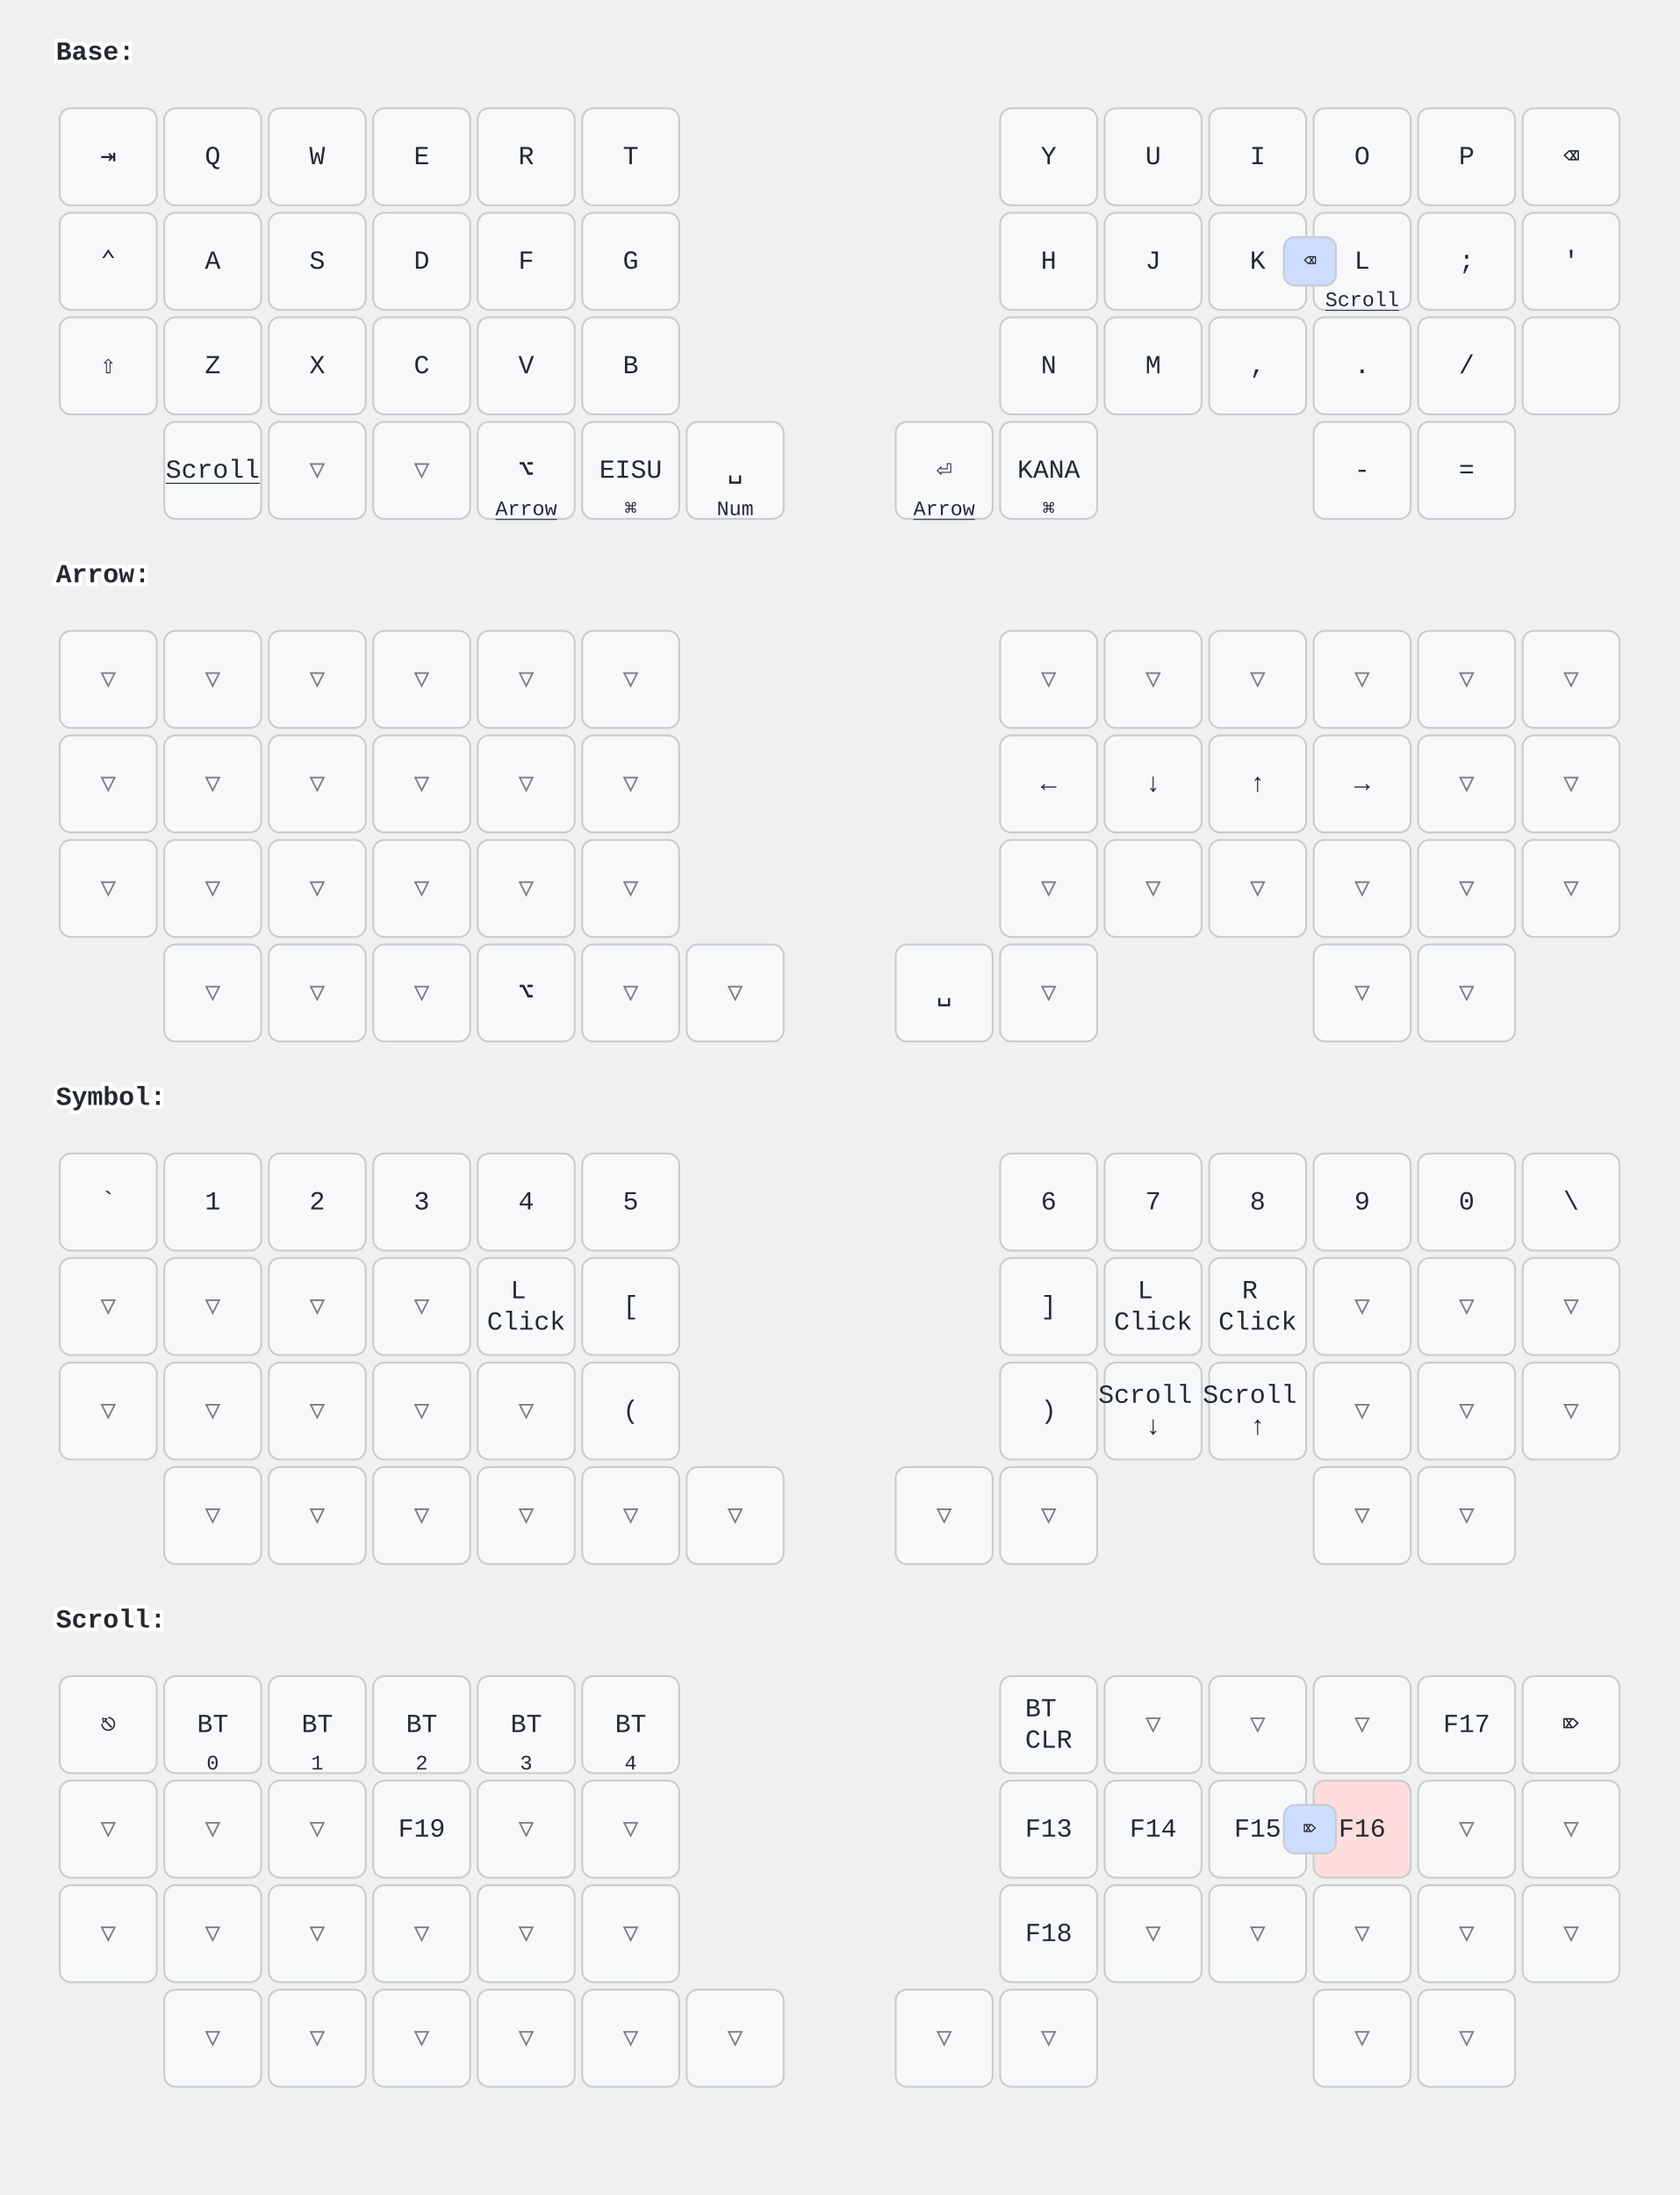
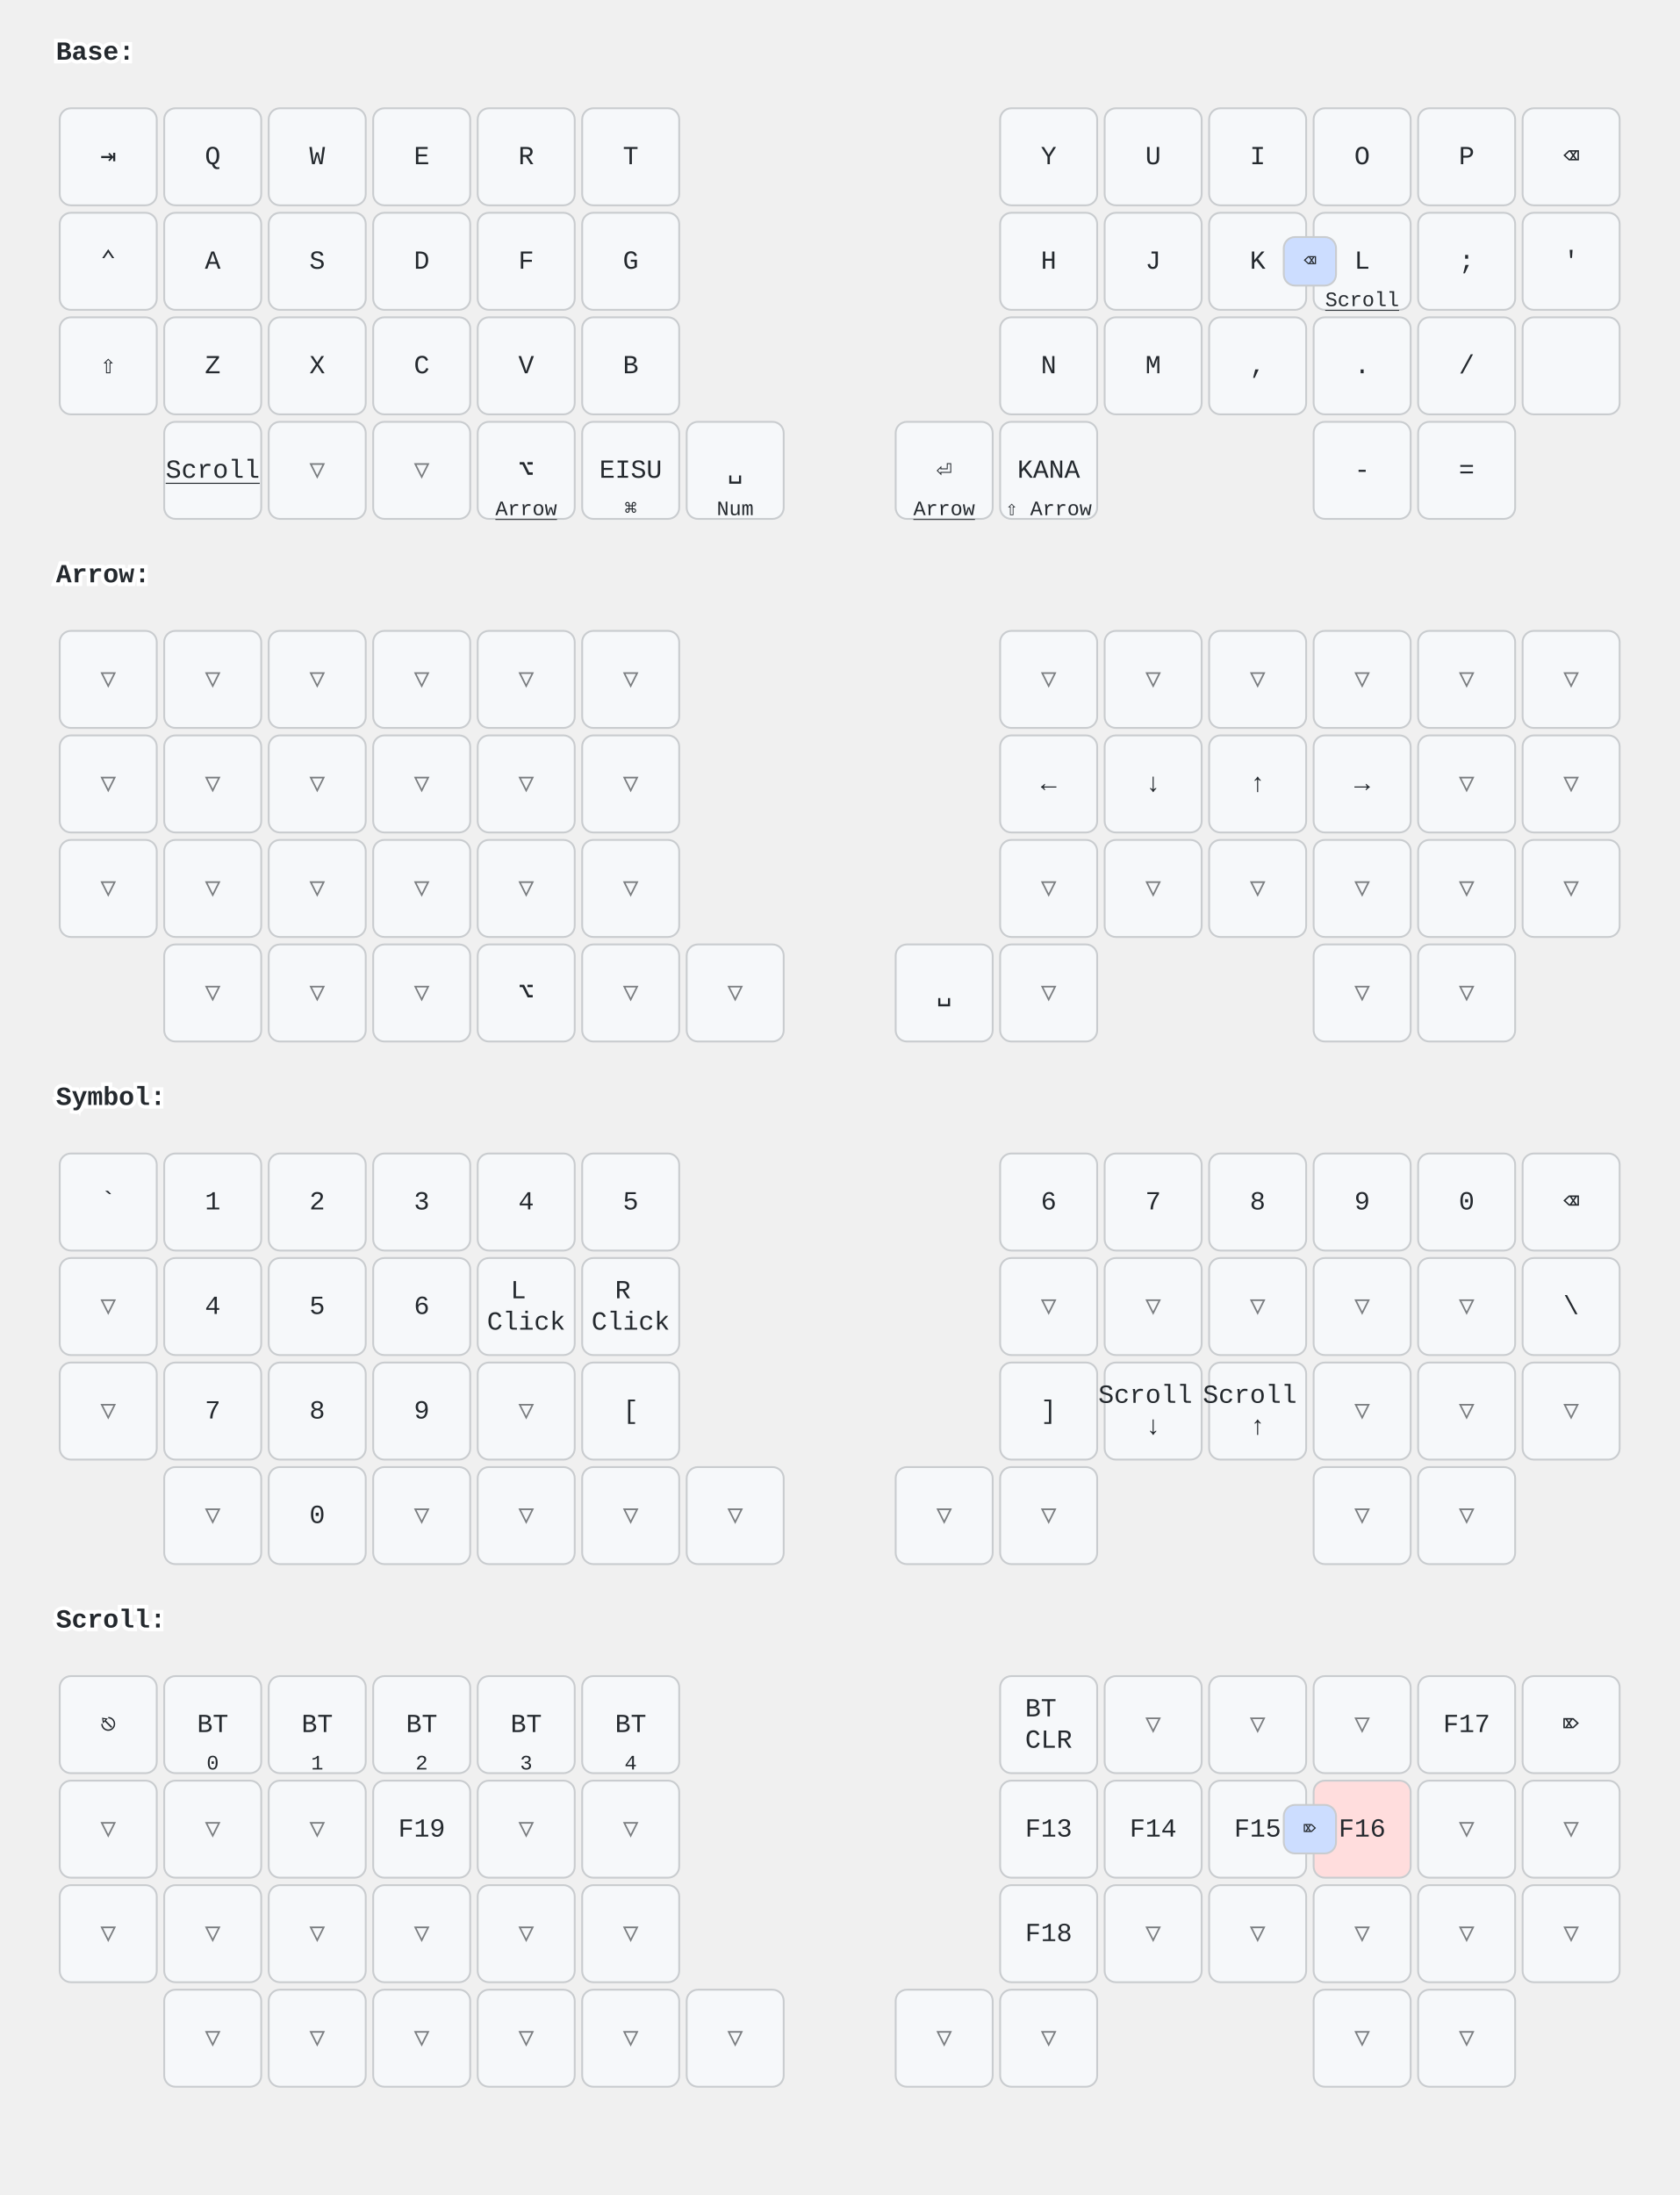
<svg xmlns="http://www.w3.org/2000/svg" width="900" height="1176" viewBox="0 0 900 1176" class="keymap">
  <style>/* inherit to force styles through use tags */
svg path {
    fill: inherit;
}

/* font and background color specifications */
svg.keymap {
    font-family: SFMono-Regular,Consolas,Liberation Mono,Menlo,monospace;
    font-size: 14px;
    font-kerning: normal;
    text-rendering: optimizeLegibility;
    fill: #24292e;
}

/* default key styling */
rect.key {
    fill: #f6f8fa;
}

rect.key, rect.combo {
    stroke: #c9cccf;
    stroke-width: 1;
}

/* default key side styling, only used is draw_key_sides is set */
rect.side {
    filter: brightness(90%);
}

/* color accent for combo boxes */
rect.combo, rect.combo-separate {
    fill: #cdf;
}

/* color accent for held keys */
rect.held, rect.combo.held {
    fill: #fdd;
}

/* color accent for ghost (optional) keys */
rect.ghost, rect.combo.ghost {
    stroke-dasharray: 4, 4;
    stroke-width: 2;
}

text {
    text-anchor: middle;
    dominant-baseline: middle;
}

/* styling for layer labels */
text.label {
    font-weight: bold;
    text-anchor: start;
    stroke: white;
    stroke-width: 4;
    paint-order: stroke;
}

/* styling for optional footer */
text.footer {
    text-anchor: end;
    dominant-baseline: auto;
    stroke: white;
    stroke-width: 4;
    paint-order: stroke;
}

/* styling for combo tap, and key non-tap label text */
text.combo, text.hold, text.shifted, text.left, text.right, text.tl, text.tr, text.bl, text.br {
    font-size: 11px;
}

text.hold, text.bl, text.br {
    text-anchor: middle;
    dominant-baseline: auto;
}

text.shifted, text.tl, text.tr {
    text-anchor: middle;
    dominant-baseline: hanging;
}

text.left, text.tl, text.bl {
    text-anchor: start;
}

text.right, text.tr, text.br {
    text-anchor: end;
}

text.layer-activator {
    text-decoration: underline;
}

/* styling for hold/shifted label text in combo box */
text.combo.hold, text.combo.shifted, text.combo.left, text.combo.right {
    font-size: 8px;
}

/* lighter symbol for transparent keys */
text.trans {
    fill: #7b7e81;
}

/* styling for combo dendrons */
path.combo {
    stroke-width: 1;
    stroke: gray;
    fill: none;
}

/* Start Tabler Icons Cleanup */
/* cannot use height/width with glyphs */
.icon-tabler &gt; path {
    fill: inherit;
    stroke: inherit;
    stroke-width: 2;
}
/* hide tabler's default box */
.icon-tabler &gt; path[stroke="none"][fill="none"] {
    visibility: hidden;
}
/* End Tabler Icons Cleanup */

@media (prefers-color-scheme: dark) {
svg.keymap { fill: #d1d6db; }
rect.key { fill: #3f4750; }
rect.key, rect.combo { stroke: #60666c; }
rect.combo, rect.combo-separate { fill: #1f3d7a; }
rect.held, rect.combo.held { fill: #854747; }
text.label, text.footer { stroke: black; }
text.trans { fill: #7e8184; }
path.combo { stroke: #7f7f7f; }

}</style>
  <g transform="translate(30, 0)" class="layer-Base">
    <text x="0" y="28" class="label" id="Base">Base:</text>
    <g transform="translate(0, 56)">
      <g transform="translate(28, 28)" class="key keypos-0">
        <rect rx="6" ry="6" x="-26" y="-26" width="52" height="52" class="key" />
        <text x="0" y="0" class="key tap">⇥</text>
      </g>
      <g transform="translate(84, 28)" class="key keypos-1">
        <rect rx="6" ry="6" x="-26" y="-26" width="52" height="52" class="key" />
        <text x="0" y="0" class="key tap">Q</text>
      </g>
      <g transform="translate(140, 28)" class="key keypos-2">
        <rect rx="6" ry="6" x="-26" y="-26" width="52" height="52" class="key" />
        <text x="0" y="0" class="key tap">W</text>
      </g>
      <g transform="translate(196, 28)" class="key keypos-3">
        <rect rx="6" ry="6" x="-26" y="-26" width="52" height="52" class="key" />
        <text x="0" y="0" class="key tap">E</text>
      </g>
      <g transform="translate(252, 28)" class="key keypos-4">
        <rect rx="6" ry="6" x="-26" y="-26" width="52" height="52" class="key" />
        <text x="0" y="0" class="key tap">R</text>
      </g>
      <g transform="translate(308, 28)" class="key keypos-5">
        <rect rx="6" ry="6" x="-26" y="-26" width="52" height="52" class="key" />
        <text x="0" y="0" class="key tap">T</text>
      </g>
      <g transform="translate(532, 28)" class="key keypos-6">
        <rect rx="6" ry="6" x="-26" y="-26" width="52" height="52" class="key" />
        <text x="0" y="0" class="key tap">Y</text>
      </g>
      <g transform="translate(588, 28)" class="key keypos-7">
        <rect rx="6" ry="6" x="-26" y="-26" width="52" height="52" class="key" />
        <text x="0" y="0" class="key tap">U</text>
      </g>
      <g transform="translate(644, 28)" class="key keypos-8">
        <rect rx="6" ry="6" x="-26" y="-26" width="52" height="52" class="key" />
        <text x="0" y="0" class="key tap">I</text>
      </g>
      <g transform="translate(700, 28)" class="key keypos-9">
        <rect rx="6" ry="6" x="-26" y="-26" width="52" height="52" class="key" />
        <text x="0" y="0" class="key tap">O</text>
      </g>
      <g transform="translate(756, 28)" class="key keypos-10">
        <rect rx="6" ry="6" x="-26" y="-26" width="52" height="52" class="key" />
        <text x="0" y="0" class="key tap">P</text>
      </g>
      <g transform="translate(812, 28)" class="key keypos-11">
        <rect rx="6" ry="6" x="-26" y="-26" width="52" height="52" class="key" />
        <text x="0" y="0" class="key tap">⌫</text>
      </g>
      <g transform="translate(28, 84)" class="key keypos-12">
        <rect rx="6" ry="6" x="-26" y="-26" width="52" height="52" class="key" />
        <text x="0" y="0" class="key tap">⌃</text>
      </g>
      <g transform="translate(84, 84)" class="key keypos-13">
        <rect rx="6" ry="6" x="-26" y="-26" width="52" height="52" class="key" />
        <text x="0" y="0" class="key tap">A</text>
      </g>
      <g transform="translate(140, 84)" class="key keypos-14">
        <rect rx="6" ry="6" x="-26" y="-26" width="52" height="52" class="key" />
        <text x="0" y="0" class="key tap">S</text>
      </g>
      <g transform="translate(196, 84)" class="key keypos-15">
        <rect rx="6" ry="6" x="-26" y="-26" width="52" height="52" class="key" />
        <text x="0" y="0" class="key tap">D</text>
      </g>
      <g transform="translate(252, 84)" class="key keypos-16">
        <rect rx="6" ry="6" x="-26" y="-26" width="52" height="52" class="key" />
        <text x="0" y="0" class="key tap">F</text>
      </g>
      <g transform="translate(308, 84)" class="key keypos-17">
        <rect rx="6" ry="6" x="-26" y="-26" width="52" height="52" class="key" />
        <text x="0" y="0" class="key tap">G</text>
      </g>
      <g transform="translate(532, 84)" class="key keypos-18">
        <rect rx="6" ry="6" x="-26" y="-26" width="52" height="52" class="key" />
        <text x="0" y="0" class="key tap">H</text>
      </g>
      <g transform="translate(588, 84)" class="key keypos-19">
        <rect rx="6" ry="6" x="-26" y="-26" width="52" height="52" class="key" />
        <text x="0" y="0" class="key tap">J</text>
      </g>
      <g transform="translate(644, 84)" class="key keypos-20">
        <rect rx="6" ry="6" x="-26" y="-26" width="52" height="52" class="key" />
        <text x="0" y="0" class="key tap">K</text>
      </g>
      <g transform="translate(700, 84)" class="key keypos-21">
        <rect rx="6" ry="6" x="-26" y="-26" width="52" height="52" class="key" />
        <text x="0" y="0" class="key tap">L</text>
        <a href="#Scroll">
          <text x="0" y="24" class="key hold layer-activator">Scroll</text>
        </a>
      </g>
      <g transform="translate(756, 84)" class="key keypos-22">
        <rect rx="6" ry="6" x="-26" y="-26" width="52" height="52" class="key" />
        <text x="0" y="0" class="key tap">;</text>
      </g>
      <g transform="translate(812, 84)" class="key keypos-23">
        <rect rx="6" ry="6" x="-26" y="-26" width="52" height="52" class="key" />
        <text x="0" y="0" class="key tap">'</text>
      </g>
      <g transform="translate(28, 140)" class="key keypos-24">
        <rect rx="6" ry="6" x="-26" y="-26" width="52" height="52" class="key" />
        <text x="0" y="0" class="key tap">⇧</text>
      </g>
      <g transform="translate(84, 140)" class="key keypos-25">
        <rect rx="6" ry="6" x="-26" y="-26" width="52" height="52" class="key" />
        <text x="0" y="0" class="key tap">Z</text>
      </g>
      <g transform="translate(140, 140)" class="key keypos-26">
        <rect rx="6" ry="6" x="-26" y="-26" width="52" height="52" class="key" />
        <text x="0" y="0" class="key tap">X</text>
      </g>
      <g transform="translate(196, 140)" class="key keypos-27">
        <rect rx="6" ry="6" x="-26" y="-26" width="52" height="52" class="key" />
        <text x="0" y="0" class="key tap">C</text>
      </g>
      <g transform="translate(252, 140)" class="key keypos-28">
        <rect rx="6" ry="6" x="-26" y="-26" width="52" height="52" class="key" />
        <text x="0" y="0" class="key tap">V</text>
      </g>
      <g transform="translate(308, 140)" class="key keypos-29">
        <rect rx="6" ry="6" x="-26" y="-26" width="52" height="52" class="key" />
        <text x="0" y="0" class="key tap">B</text>
      </g>
      <g transform="translate(532, 140)" class="key keypos-30">
        <rect rx="6" ry="6" x="-26" y="-26" width="52" height="52" class="key" />
        <text x="0" y="0" class="key tap">N</text>
      </g>
      <g transform="translate(588, 140)" class="key keypos-31">
        <rect rx="6" ry="6" x="-26" y="-26" width="52" height="52" class="key" />
        <text x="0" y="0" class="key tap">M</text>
      </g>
      <g transform="translate(644, 140)" class="key keypos-32">
        <rect rx="6" ry="6" x="-26" y="-26" width="52" height="52" class="key" />
        <text x="0" y="0" class="key tap">,</text>
      </g>
      <g transform="translate(700, 140)" class="key keypos-33">
        <rect rx="6" ry="6" x="-26" y="-26" width="52" height="52" class="key" />
        <text x="0" y="0" class="key tap">.</text>
      </g>
      <g transform="translate(756, 140)" class="key keypos-34">
        <rect rx="6" ry="6" x="-26" y="-26" width="52" height="52" class="key" />
        <text x="0" y="0" class="key tap">/</text>
      </g>
      <g transform="translate(812, 140)" class="key keypos-35">
        <rect rx="6" ry="6" x="-26" y="-26" width="52" height="52" class="key" />
      </g>
      <g transform="translate(84, 196)" class="key keypos-36">
        <rect rx="6" ry="6" x="-26" y="-26" width="52" height="52" class="key" />
        <a href="#Scroll">
          <text x="0" y="0" class="key tap layer-activator">Scroll</text>
        </a>
      </g>
      <g transform="translate(140, 196)" class="key trans keypos-37">
        <rect rx="6" ry="6" x="-26" y="-26" width="52" height="52" class="key trans" />
        <text x="0" y="0" class="key trans tap">▽</text>
      </g>
      <g transform="translate(196, 196)" class="key trans keypos-38">
        <rect rx="6" ry="6" x="-26" y="-26" width="52" height="52" class="key trans" />
        <text x="0" y="0" class="key trans tap">▽</text>
      </g>
      <g transform="translate(252, 196)" class="key keypos-39">
        <rect rx="6" ry="6" x="-26" y="-26" width="52" height="52" class="key" />
        <text x="0" y="0" class="key tap">⌥</text>
        <a href="#Arrow">
          <text x="0" y="24" class="key hold layer-activator">Arrow</text>
        </a>
      </g>
      <g transform="translate(308, 196)" class="key keypos-40">
        <rect rx="6" ry="6" x="-26" y="-26" width="52" height="52" class="key" />
        <text x="0" y="0" class="key tap">EISU</text>
        <text x="0" y="24" class="key hold">⌘</text>
      </g>
      <g transform="translate(364, 196)" class="key keypos-41">
        <rect rx="6" ry="6" x="-26" y="-26" width="52" height="52" class="key" />
        <text x="0" y="0" class="key tap">␣</text>
        <text x="0" y="24" class="key hold">Num</text>
      </g>
      <g transform="translate(476, 196)" class="key keypos-42">
        <rect rx="6" ry="6" x="-26" y="-26" width="52" height="52" class="key" />
        <text x="0" y="0" class="key tap">⏎</text>
        <a href="#Arrow">
          <text x="0" y="24" class="key hold layer-activator">Arrow</text>
        </a>
      </g>
      <g transform="translate(532, 196)" class="key keypos-43">
        <rect rx="6" ry="6" x="-26" y="-26" width="52" height="52" class="key" />
        <text x="0" y="0" class="key tap">KANA</text>
-         <text x="0" y="24" class="key hold">⌘</text>
+         <text x="0" y="24" class="key hold">⇧ Arrow</text>
      </g>
      <g transform="translate(700, 196)" class="key keypos-44">
        <rect rx="6" ry="6" x="-26" y="-26" width="52" height="52" class="key" />
        <text x="0" y="0" class="key tap">-</text>
      </g>
      <g transform="translate(756, 196)" class="key keypos-45">
        <rect rx="6" ry="6" x="-26" y="-26" width="52" height="52" class="key" />
        <text x="0" y="0" class="key tap">=</text>
      </g>
      <g class="combo combopos-0">
        <rect rx="6" ry="6" x="658" y="71" width="28" height="26" class="combo" />
        <text x="672" y="84" class="combo tap">⌫</text>
      </g>
    </g>
  </g>
  <g transform="translate(30, 280)" class="layer-Arrow">
    <text x="0" y="28" class="label" id="Arrow">Arrow:</text>
    <g transform="translate(0, 56)">
      <g transform="translate(28, 28)" class="key trans keypos-0">
        <rect rx="6" ry="6" x="-26" y="-26" width="52" height="52" class="key trans" />
        <text x="0" y="0" class="key trans tap">▽</text>
      </g>
      <g transform="translate(84, 28)" class="key trans keypos-1">
        <rect rx="6" ry="6" x="-26" y="-26" width="52" height="52" class="key trans" />
        <text x="0" y="0" class="key trans tap">▽</text>
      </g>
      <g transform="translate(140, 28)" class="key trans keypos-2">
        <rect rx="6" ry="6" x="-26" y="-26" width="52" height="52" class="key trans" />
        <text x="0" y="0" class="key trans tap">▽</text>
      </g>
      <g transform="translate(196, 28)" class="key trans keypos-3">
        <rect rx="6" ry="6" x="-26" y="-26" width="52" height="52" class="key trans" />
        <text x="0" y="0" class="key trans tap">▽</text>
      </g>
      <g transform="translate(252, 28)" class="key trans keypos-4">
        <rect rx="6" ry="6" x="-26" y="-26" width="52" height="52" class="key trans" />
        <text x="0" y="0" class="key trans tap">▽</text>
      </g>
      <g transform="translate(308, 28)" class="key trans keypos-5">
        <rect rx="6" ry="6" x="-26" y="-26" width="52" height="52" class="key trans" />
        <text x="0" y="0" class="key trans tap">▽</text>
      </g>
      <g transform="translate(532, 28)" class="key trans keypos-6">
        <rect rx="6" ry="6" x="-26" y="-26" width="52" height="52" class="key trans" />
        <text x="0" y="0" class="key trans tap">▽</text>
      </g>
      <g transform="translate(588, 28)" class="key trans keypos-7">
        <rect rx="6" ry="6" x="-26" y="-26" width="52" height="52" class="key trans" />
        <text x="0" y="0" class="key trans tap">▽</text>
      </g>
      <g transform="translate(644, 28)" class="key trans keypos-8">
        <rect rx="6" ry="6" x="-26" y="-26" width="52" height="52" class="key trans" />
        <text x="0" y="0" class="key trans tap">▽</text>
      </g>
      <g transform="translate(700, 28)" class="key trans keypos-9">
        <rect rx="6" ry="6" x="-26" y="-26" width="52" height="52" class="key trans" />
        <text x="0" y="0" class="key trans tap">▽</text>
      </g>
      <g transform="translate(756, 28)" class="key trans keypos-10">
        <rect rx="6" ry="6" x="-26" y="-26" width="52" height="52" class="key trans" />
        <text x="0" y="0" class="key trans tap">▽</text>
      </g>
      <g transform="translate(812, 28)" class="key trans keypos-11">
        <rect rx="6" ry="6" x="-26" y="-26" width="52" height="52" class="key trans" />
        <text x="0" y="0" class="key trans tap">▽</text>
      </g>
      <g transform="translate(28, 84)" class="key trans keypos-12">
        <rect rx="6" ry="6" x="-26" y="-26" width="52" height="52" class="key trans" />
        <text x="0" y="0" class="key trans tap">▽</text>
      </g>
      <g transform="translate(84, 84)" class="key trans keypos-13">
        <rect rx="6" ry="6" x="-26" y="-26" width="52" height="52" class="key trans" />
        <text x="0" y="0" class="key trans tap">▽</text>
      </g>
      <g transform="translate(140, 84)" class="key trans keypos-14">
        <rect rx="6" ry="6" x="-26" y="-26" width="52" height="52" class="key trans" />
        <text x="0" y="0" class="key trans tap">▽</text>
      </g>
      <g transform="translate(196, 84)" class="key trans keypos-15">
        <rect rx="6" ry="6" x="-26" y="-26" width="52" height="52" class="key trans" />
        <text x="0" y="0" class="key trans tap">▽</text>
      </g>
      <g transform="translate(252, 84)" class="key trans keypos-16">
        <rect rx="6" ry="6" x="-26" y="-26" width="52" height="52" class="key trans" />
        <text x="0" y="0" class="key trans tap">▽</text>
      </g>
      <g transform="translate(308, 84)" class="key trans keypos-17">
        <rect rx="6" ry="6" x="-26" y="-26" width="52" height="52" class="key trans" />
        <text x="0" y="0" class="key trans tap">▽</text>
      </g>
      <g transform="translate(532, 84)" class="key keypos-18">
        <rect rx="6" ry="6" x="-26" y="-26" width="52" height="52" class="key" />
        <text x="0" y="0" class="key tap">←</text>
      </g>
      <g transform="translate(588, 84)" class="key keypos-19">
        <rect rx="6" ry="6" x="-26" y="-26" width="52" height="52" class="key" />
        <text x="0" y="0" class="key tap">↓</text>
      </g>
      <g transform="translate(644, 84)" class="key keypos-20">
        <rect rx="6" ry="6" x="-26" y="-26" width="52" height="52" class="key" />
        <text x="0" y="0" class="key tap">↑</text>
      </g>
      <g transform="translate(700, 84)" class="key keypos-21">
        <rect rx="6" ry="6" x="-26" y="-26" width="52" height="52" class="key" />
        <text x="0" y="0" class="key tap">→</text>
      </g>
      <g transform="translate(756, 84)" class="key trans keypos-22">
        <rect rx="6" ry="6" x="-26" y="-26" width="52" height="52" class="key trans" />
        <text x="0" y="0" class="key trans tap">▽</text>
      </g>
      <g transform="translate(812, 84)" class="key trans keypos-23">
        <rect rx="6" ry="6" x="-26" y="-26" width="52" height="52" class="key trans" />
        <text x="0" y="0" class="key trans tap">▽</text>
      </g>
      <g transform="translate(28, 140)" class="key trans keypos-24">
        <rect rx="6" ry="6" x="-26" y="-26" width="52" height="52" class="key trans" />
        <text x="0" y="0" class="key trans tap">▽</text>
      </g>
      <g transform="translate(84, 140)" class="key trans keypos-25">
        <rect rx="6" ry="6" x="-26" y="-26" width="52" height="52" class="key trans" />
        <text x="0" y="0" class="key trans tap">▽</text>
      </g>
      <g transform="translate(140, 140)" class="key trans keypos-26">
        <rect rx="6" ry="6" x="-26" y="-26" width="52" height="52" class="key trans" />
        <text x="0" y="0" class="key trans tap">▽</text>
      </g>
      <g transform="translate(196, 140)" class="key trans keypos-27">
        <rect rx="6" ry="6" x="-26" y="-26" width="52" height="52" class="key trans" />
        <text x="0" y="0" class="key trans tap">▽</text>
      </g>
      <g transform="translate(252, 140)" class="key trans keypos-28">
        <rect rx="6" ry="6" x="-26" y="-26" width="52" height="52" class="key trans" />
        <text x="0" y="0" class="key trans tap">▽</text>
      </g>
      <g transform="translate(308, 140)" class="key trans keypos-29">
        <rect rx="6" ry="6" x="-26" y="-26" width="52" height="52" class="key trans" />
        <text x="0" y="0" class="key trans tap">▽</text>
      </g>
      <g transform="translate(532, 140)" class="key trans keypos-30">
        <rect rx="6" ry="6" x="-26" y="-26" width="52" height="52" class="key trans" />
        <text x="0" y="0" class="key trans tap">▽</text>
      </g>
      <g transform="translate(588, 140)" class="key trans keypos-31">
        <rect rx="6" ry="6" x="-26" y="-26" width="52" height="52" class="key trans" />
        <text x="0" y="0" class="key trans tap">▽</text>
      </g>
      <g transform="translate(644, 140)" class="key trans keypos-32">
        <rect rx="6" ry="6" x="-26" y="-26" width="52" height="52" class="key trans" />
        <text x="0" y="0" class="key trans tap">▽</text>
      </g>
      <g transform="translate(700, 140)" class="key trans keypos-33">
        <rect rx="6" ry="6" x="-26" y="-26" width="52" height="52" class="key trans" />
        <text x="0" y="0" class="key trans tap">▽</text>
      </g>
      <g transform="translate(756, 140)" class="key trans keypos-34">
        <rect rx="6" ry="6" x="-26" y="-26" width="52" height="52" class="key trans" />
        <text x="0" y="0" class="key trans tap">▽</text>
      </g>
      <g transform="translate(812, 140)" class="key trans keypos-35">
        <rect rx="6" ry="6" x="-26" y="-26" width="52" height="52" class="key trans" />
        <text x="0" y="0" class="key trans tap">▽</text>
      </g>
      <g transform="translate(84, 196)" class="key trans keypos-36">
        <rect rx="6" ry="6" x="-26" y="-26" width="52" height="52" class="key trans" />
        <text x="0" y="0" class="key trans tap">▽</text>
      </g>
      <g transform="translate(140, 196)" class="key trans keypos-37">
        <rect rx="6" ry="6" x="-26" y="-26" width="52" height="52" class="key trans" />
        <text x="0" y="0" class="key trans tap">▽</text>
      </g>
      <g transform="translate(196, 196)" class="key trans keypos-38">
        <rect rx="6" ry="6" x="-26" y="-26" width="52" height="52" class="key trans" />
        <text x="0" y="0" class="key trans tap">▽</text>
      </g>
      <g transform="translate(252, 196)" class="key keypos-39">
        <rect rx="6" ry="6" x="-26" y="-26" width="52" height="52" class="key" />
        <text x="0" y="0" class="key tap">⌥</text>
      </g>
      <g transform="translate(308, 196)" class="key trans keypos-40">
        <rect rx="6" ry="6" x="-26" y="-26" width="52" height="52" class="key trans" />
        <text x="0" y="0" class="key trans tap">▽</text>
      </g>
      <g transform="translate(364, 196)" class="key trans keypos-41">
        <rect rx="6" ry="6" x="-26" y="-26" width="52" height="52" class="key trans" />
        <text x="0" y="0" class="key trans tap">▽</text>
      </g>
      <g transform="translate(476, 196)" class="key keypos-42">
        <rect rx="6" ry="6" x="-26" y="-26" width="52" height="52" class="key" />
        <text x="0" y="0" class="key tap">␣</text>
      </g>
      <g transform="translate(532, 196)" class="key trans keypos-43">
        <rect rx="6" ry="6" x="-26" y="-26" width="52" height="52" class="key trans" />
        <text x="0" y="0" class="key trans tap">▽</text>
      </g>
      <g transform="translate(700, 196)" class="key trans keypos-44">
        <rect rx="6" ry="6" x="-26" y="-26" width="52" height="52" class="key trans" />
        <text x="0" y="0" class="key trans tap">▽</text>
      </g>
      <g transform="translate(756, 196)" class="key trans keypos-45">
        <rect rx="6" ry="6" x="-26" y="-26" width="52" height="52" class="key trans" />
        <text x="0" y="0" class="key trans tap">▽</text>
      </g>
    </g>
  </g>
  <g transform="translate(30, 560)" class="layer-Symbol">
    <text x="0" y="28" class="label" id="Symbol">Symbol:</text>
    <g transform="translate(0, 56)">
      <g transform="translate(28, 28)" class="key keypos-0">
        <rect rx="6" ry="6" x="-26" y="-26" width="52" height="52" class="key" />
        <text x="0" y="0" class="key tap">`</text>
      </g>
      <g transform="translate(84, 28)" class="key keypos-1">
        <rect rx="6" ry="6" x="-26" y="-26" width="52" height="52" class="key" />
        <text x="0" y="0" class="key tap">1</text>
      </g>
      <g transform="translate(140, 28)" class="key keypos-2">
        <rect rx="6" ry="6" x="-26" y="-26" width="52" height="52" class="key" />
        <text x="0" y="0" class="key tap">2</text>
      </g>
      <g transform="translate(196, 28)" class="key keypos-3">
        <rect rx="6" ry="6" x="-26" y="-26" width="52" height="52" class="key" />
        <text x="0" y="0" class="key tap">3</text>
      </g>
      <g transform="translate(252, 28)" class="key keypos-4">
        <rect rx="6" ry="6" x="-26" y="-26" width="52" height="52" class="key" />
        <text x="0" y="0" class="key tap">4</text>
      </g>
      <g transform="translate(308, 28)" class="key keypos-5">
        <rect rx="6" ry="6" x="-26" y="-26" width="52" height="52" class="key" />
        <text x="0" y="0" class="key tap">5</text>
      </g>
      <g transform="translate(532, 28)" class="key keypos-6">
        <rect rx="6" ry="6" x="-26" y="-26" width="52" height="52" class="key" />
        <text x="0" y="0" class="key tap">6</text>
      </g>
      <g transform="translate(588, 28)" class="key keypos-7">
        <rect rx="6" ry="6" x="-26" y="-26" width="52" height="52" class="key" />
        <text x="0" y="0" class="key tap">7</text>
      </g>
      <g transform="translate(644, 28)" class="key keypos-8">
        <rect rx="6" ry="6" x="-26" y="-26" width="52" height="52" class="key" />
        <text x="0" y="0" class="key tap">8</text>
      </g>
      <g transform="translate(700, 28)" class="key keypos-9">
        <rect rx="6" ry="6" x="-26" y="-26" width="52" height="52" class="key" />
        <text x="0" y="0" class="key tap">9</text>
      </g>
      <g transform="translate(756, 28)" class="key keypos-10">
        <rect rx="6" ry="6" x="-26" y="-26" width="52" height="52" class="key" />
        <text x="0" y="0" class="key tap">0</text>
      </g>
      <g transform="translate(812, 28)" class="key keypos-11">
        <rect rx="6" ry="6" x="-26" y="-26" width="52" height="52" class="key" />
-         <text x="0" y="0" class="key tap">\</text>
+         <text x="0" y="0" class="key tap">⌫</text>
      </g>
      <g transform="translate(28, 84)" class="key trans keypos-12">
        <rect rx="6" ry="6" x="-26" y="-26" width="52" height="52" class="key trans" />
        <text x="0" y="0" class="key trans tap">▽</text>
      </g>
-       <g transform="translate(84, 84)" class="key trans keypos-13">
-         <rect rx="6" ry="6" x="-26" y="-26" width="52" height="52" class="key trans" />
-         <text x="0" y="0" class="key trans tap">▽</text>
-       </g>
-       <g transform="translate(140, 84)" class="key trans keypos-14">
-         <rect rx="6" ry="6" x="-26" y="-26" width="52" height="52" class="key trans" />
-         <text x="0" y="0" class="key trans tap">▽</text>
-       </g>
-       <g transform="translate(196, 84)" class="key trans keypos-15">
-         <rect rx="6" ry="6" x="-26" y="-26" width="52" height="52" class="key trans" />
-         <text x="0" y="0" class="key trans tap">▽</text>
+       <g transform="translate(84, 84)" class="key keypos-13">
+         <rect rx="6" ry="6" x="-26" y="-26" width="52" height="52" class="key" />
+         <text x="0" y="0" class="key tap">4</text>
+       </g>
+       <g transform="translate(140, 84)" class="key keypos-14">
+         <rect rx="6" ry="6" x="-26" y="-26" width="52" height="52" class="key" />
+         <text x="0" y="0" class="key tap">5</text>
+       </g>
+       <g transform="translate(196, 84)" class="key keypos-15">
+         <rect rx="6" ry="6" x="-26" y="-26" width="52" height="52" class="key" />
+         <text x="0" y="0" class="key tap">6</text>
      </g>
      <g transform="translate(252, 84)" class="key keypos-16">
        <rect rx="6" ry="6" x="-26" y="-26" width="52" height="52" class="key" />
        <text x="0" y="0" class="key tap">
          <tspan x="0" dy="-0.6em">L</tspan>
          <tspan x="0" dy="1.2em">Click</tspan>
        </text>
      </g>
      <g transform="translate(308, 84)" class="key keypos-17">
        <rect rx="6" ry="6" x="-26" y="-26" width="52" height="52" class="key" />
-         <text x="0" y="0" class="key tap">[</text>
-       </g>
-       <g transform="translate(532, 84)" class="key keypos-18">
-         <rect rx="6" ry="6" x="-26" y="-26" width="52" height="52" class="key" />
-         <text x="0" y="0" class="key tap">]</text>
-       </g>
-       <g transform="translate(588, 84)" class="key keypos-19">
-         <rect rx="6" ry="6" x="-26" y="-26" width="52" height="52" class="key" />
-         <text x="0" y="0" class="key tap">
-           <tspan x="0" dy="-0.6em">L</tspan>
-           <tspan x="0" dy="1.2em">Click</tspan>
-         </text>
-       </g>
-       <g transform="translate(644, 84)" class="key keypos-20">
-         <rect rx="6" ry="6" x="-26" y="-26" width="52" height="52" class="key" />
        <text x="0" y="0" class="key tap">
          <tspan x="0" dy="-0.6em">R</tspan>
          <tspan x="0" dy="1.2em">Click</tspan>
        </text>
      </g>
+       <g transform="translate(532, 84)" class="key trans keypos-18">
+         <rect rx="6" ry="6" x="-26" y="-26" width="52" height="52" class="key trans" />
+         <text x="0" y="0" class="key trans tap">▽</text>
+       </g>
+       <g transform="translate(588, 84)" class="key trans keypos-19">
+         <rect rx="6" ry="6" x="-26" y="-26" width="52" height="52" class="key trans" />
+         <text x="0" y="0" class="key trans tap">▽</text>
+       </g>
+       <g transform="translate(644, 84)" class="key trans keypos-20">
+         <rect rx="6" ry="6" x="-26" y="-26" width="52" height="52" class="key trans" />
+         <text x="0" y="0" class="key trans tap">▽</text>
+       </g>
      <g transform="translate(700, 84)" class="key trans keypos-21">
        <rect rx="6" ry="6" x="-26" y="-26" width="52" height="52" class="key trans" />
        <text x="0" y="0" class="key trans tap">▽</text>
      </g>
      <g transform="translate(756, 84)" class="key trans keypos-22">
        <rect rx="6" ry="6" x="-26" y="-26" width="52" height="52" class="key trans" />
        <text x="0" y="0" class="key trans tap">▽</text>
      </g>
-       <g transform="translate(812, 84)" class="key trans keypos-23">
-         <rect rx="6" ry="6" x="-26" y="-26" width="52" height="52" class="key trans" />
-         <text x="0" y="0" class="key trans tap">▽</text>
+       <g transform="translate(812, 84)" class="key keypos-23">
+         <rect rx="6" ry="6" x="-26" y="-26" width="52" height="52" class="key" />
+         <text x="0" y="0" class="key tap">\</text>
      </g>
      <g transform="translate(28, 140)" class="key trans keypos-24">
        <rect rx="6" ry="6" x="-26" y="-26" width="52" height="52" class="key trans" />
        <text x="0" y="0" class="key trans tap">▽</text>
      </g>
-       <g transform="translate(84, 140)" class="key trans keypos-25">
-         <rect rx="6" ry="6" x="-26" y="-26" width="52" height="52" class="key trans" />
-         <text x="0" y="0" class="key trans tap">▽</text>
-       </g>
-       <g transform="translate(140, 140)" class="key trans keypos-26">
-         <rect rx="6" ry="6" x="-26" y="-26" width="52" height="52" class="key trans" />
-         <text x="0" y="0" class="key trans tap">▽</text>
-       </g>
-       <g transform="translate(196, 140)" class="key trans keypos-27">
-         <rect rx="6" ry="6" x="-26" y="-26" width="52" height="52" class="key trans" />
-         <text x="0" y="0" class="key trans tap">▽</text>
+       <g transform="translate(84, 140)" class="key keypos-25">
+         <rect rx="6" ry="6" x="-26" y="-26" width="52" height="52" class="key" />
+         <text x="0" y="0" class="key tap">7</text>
+       </g>
+       <g transform="translate(140, 140)" class="key keypos-26">
+         <rect rx="6" ry="6" x="-26" y="-26" width="52" height="52" class="key" />
+         <text x="0" y="0" class="key tap">8</text>
+       </g>
+       <g transform="translate(196, 140)" class="key keypos-27">
+         <rect rx="6" ry="6" x="-26" y="-26" width="52" height="52" class="key" />
+         <text x="0" y="0" class="key tap">9</text>
      </g>
      <g transform="translate(252, 140)" class="key trans keypos-28">
        <rect rx="6" ry="6" x="-26" y="-26" width="52" height="52" class="key trans" />
        <text x="0" y="0" class="key trans tap">▽</text>
      </g>
      <g transform="translate(308, 140)" class="key keypos-29">
        <rect rx="6" ry="6" x="-26" y="-26" width="52" height="52" class="key" />
-         <text x="0" y="0" class="key tap">(</text>
+         <text x="0" y="0" class="key tap">[</text>
      </g>
      <g transform="translate(532, 140)" class="key keypos-30">
        <rect rx="6" ry="6" x="-26" y="-26" width="52" height="52" class="key" />
-         <text x="0" y="0" class="key tap">)</text>
+         <text x="0" y="0" class="key tap">]</text>
      </g>
      <g transform="translate(588, 140)" class="key keypos-31">
        <rect rx="6" ry="6" x="-26" y="-26" width="52" height="52" class="key" />
        <text x="0" y="0" class="key tap">
          <tspan x="0" dy="-0.6em">Scroll</tspan>
          <tspan x="0" dy="1.2em">↓</tspan>
        </text>
      </g>
      <g transform="translate(644, 140)" class="key keypos-32">
        <rect rx="6" ry="6" x="-26" y="-26" width="52" height="52" class="key" />
        <text x="0" y="0" class="key tap">
          <tspan x="0" dy="-0.6em">Scroll</tspan>
          <tspan x="0" dy="1.2em">↑</tspan>
        </text>
      </g>
      <g transform="translate(700, 140)" class="key trans keypos-33">
        <rect rx="6" ry="6" x="-26" y="-26" width="52" height="52" class="key trans" />
        <text x="0" y="0" class="key trans tap">▽</text>
      </g>
      <g transform="translate(756, 140)" class="key trans keypos-34">
        <rect rx="6" ry="6" x="-26" y="-26" width="52" height="52" class="key trans" />
        <text x="0" y="0" class="key trans tap">▽</text>
      </g>
      <g transform="translate(812, 140)" class="key trans keypos-35">
        <rect rx="6" ry="6" x="-26" y="-26" width="52" height="52" class="key trans" />
        <text x="0" y="0" class="key trans tap">▽</text>
      </g>
      <g transform="translate(84, 196)" class="key trans keypos-36">
        <rect rx="6" ry="6" x="-26" y="-26" width="52" height="52" class="key trans" />
        <text x="0" y="0" class="key trans tap">▽</text>
      </g>
-       <g transform="translate(140, 196)" class="key trans keypos-37">
-         <rect rx="6" ry="6" x="-26" y="-26" width="52" height="52" class="key trans" />
-         <text x="0" y="0" class="key trans tap">▽</text>
+       <g transform="translate(140, 196)" class="key keypos-37">
+         <rect rx="6" ry="6" x="-26" y="-26" width="52" height="52" class="key" />
+         <text x="0" y="0" class="key tap">0</text>
      </g>
      <g transform="translate(196, 196)" class="key trans keypos-38">
        <rect rx="6" ry="6" x="-26" y="-26" width="52" height="52" class="key trans" />
        <text x="0" y="0" class="key trans tap">▽</text>
      </g>
      <g transform="translate(252, 196)" class="key trans keypos-39">
        <rect rx="6" ry="6" x="-26" y="-26" width="52" height="52" class="key trans" />
        <text x="0" y="0" class="key trans tap">▽</text>
      </g>
      <g transform="translate(308, 196)" class="key trans keypos-40">
        <rect rx="6" ry="6" x="-26" y="-26" width="52" height="52" class="key trans" />
        <text x="0" y="0" class="key trans tap">▽</text>
      </g>
      <g transform="translate(364, 196)" class="key trans keypos-41">
        <rect rx="6" ry="6" x="-26" y="-26" width="52" height="52" class="key trans" />
        <text x="0" y="0" class="key trans tap">▽</text>
      </g>
      <g transform="translate(476, 196)" class="key trans keypos-42">
        <rect rx="6" ry="6" x="-26" y="-26" width="52" height="52" class="key trans" />
        <text x="0" y="0" class="key trans tap">▽</text>
      </g>
      <g transform="translate(532, 196)" class="key trans keypos-43">
        <rect rx="6" ry="6" x="-26" y="-26" width="52" height="52" class="key trans" />
        <text x="0" y="0" class="key trans tap">▽</text>
      </g>
      <g transform="translate(700, 196)" class="key trans keypos-44">
        <rect rx="6" ry="6" x="-26" y="-26" width="52" height="52" class="key trans" />
        <text x="0" y="0" class="key trans tap">▽</text>
      </g>
      <g transform="translate(756, 196)" class="key trans keypos-45">
        <rect rx="6" ry="6" x="-26" y="-26" width="52" height="52" class="key trans" />
        <text x="0" y="0" class="key trans tap">▽</text>
      </g>
    </g>
  </g>
  <g transform="translate(30, 840)" class="layer-Scroll">
    <text x="0" y="28" class="label" id="Scroll">Scroll:</text>
    <g transform="translate(0, 56)">
      <g transform="translate(28, 28)" class="key keypos-0">
        <rect rx="6" ry="6" x="-26" y="-26" width="52" height="52" class="key" />
        <text x="0" y="0" class="key tap">⎋</text>
      </g>
      <g transform="translate(84, 28)" class="key keypos-1">
        <rect rx="6" ry="6" x="-26" y="-26" width="52" height="52" class="key" />
        <text x="0" y="0" class="key tap">BT</text>
        <text x="0" y="24" class="key hold">0</text>
      </g>
      <g transform="translate(140, 28)" class="key keypos-2">
        <rect rx="6" ry="6" x="-26" y="-26" width="52" height="52" class="key" />
        <text x="0" y="0" class="key tap">BT</text>
        <text x="0" y="24" class="key hold">1</text>
      </g>
      <g transform="translate(196, 28)" class="key keypos-3">
        <rect rx="6" ry="6" x="-26" y="-26" width="52" height="52" class="key" />
        <text x="0" y="0" class="key tap">BT</text>
        <text x="0" y="24" class="key hold">2</text>
      </g>
      <g transform="translate(252, 28)" class="key keypos-4">
        <rect rx="6" ry="6" x="-26" y="-26" width="52" height="52" class="key" />
        <text x="0" y="0" class="key tap">BT</text>
        <text x="0" y="24" class="key hold">3</text>
      </g>
      <g transform="translate(308, 28)" class="key keypos-5">
        <rect rx="6" ry="6" x="-26" y="-26" width="52" height="52" class="key" />
        <text x="0" y="0" class="key tap">BT</text>
        <text x="0" y="24" class="key hold">4</text>
      </g>
      <g transform="translate(532, 28)" class="key keypos-6">
        <rect rx="6" ry="6" x="-26" y="-26" width="52" height="52" class="key" />
        <text x="0" y="0" class="key tap">
          <tspan x="0" dy="-0.6em">BT</tspan>
          <tspan x="0" dy="1.2em">CLR</tspan>
        </text>
      </g>
      <g transform="translate(588, 28)" class="key trans keypos-7">
        <rect rx="6" ry="6" x="-26" y="-26" width="52" height="52" class="key trans" />
        <text x="0" y="0" class="key trans tap">▽</text>
      </g>
      <g transform="translate(644, 28)" class="key trans keypos-8">
        <rect rx="6" ry="6" x="-26" y="-26" width="52" height="52" class="key trans" />
        <text x="0" y="0" class="key trans tap">▽</text>
      </g>
      <g transform="translate(700, 28)" class="key trans keypos-9">
        <rect rx="6" ry="6" x="-26" y="-26" width="52" height="52" class="key trans" />
        <text x="0" y="0" class="key trans tap">▽</text>
      </g>
      <g transform="translate(756, 28)" class="key keypos-10">
        <rect rx="6" ry="6" x="-26" y="-26" width="52" height="52" class="key" />
        <text x="0" y="0" class="key tap">F17</text>
      </g>
      <g transform="translate(812, 28)" class="key keypos-11">
        <rect rx="6" ry="6" x="-26" y="-26" width="52" height="52" class="key" />
        <text x="0" y="0" class="key tap">⌦</text>
      </g>
      <g transform="translate(28, 84)" class="key trans keypos-12">
        <rect rx="6" ry="6" x="-26" y="-26" width="52" height="52" class="key trans" />
        <text x="0" y="0" class="key trans tap">▽</text>
      </g>
      <g transform="translate(84, 84)" class="key trans keypos-13">
        <rect rx="6" ry="6" x="-26" y="-26" width="52" height="52" class="key trans" />
        <text x="0" y="0" class="key trans tap">▽</text>
      </g>
      <g transform="translate(140, 84)" class="key trans keypos-14">
        <rect rx="6" ry="6" x="-26" y="-26" width="52" height="52" class="key trans" />
        <text x="0" y="0" class="key trans tap">▽</text>
      </g>
      <g transform="translate(196, 84)" class="key keypos-15">
        <rect rx="6" ry="6" x="-26" y="-26" width="52" height="52" class="key" />
        <text x="0" y="0" class="key tap">F19</text>
      </g>
      <g transform="translate(252, 84)" class="key trans keypos-16">
        <rect rx="6" ry="6" x="-26" y="-26" width="52" height="52" class="key trans" />
        <text x="0" y="0" class="key trans tap">▽</text>
      </g>
      <g transform="translate(308, 84)" class="key trans keypos-17">
        <rect rx="6" ry="6" x="-26" y="-26" width="52" height="52" class="key trans" />
        <text x="0" y="0" class="key trans tap">▽</text>
      </g>
      <g transform="translate(532, 84)" class="key keypos-18">
        <rect rx="6" ry="6" x="-26" y="-26" width="52" height="52" class="key" />
        <text x="0" y="0" class="key tap">F13</text>
      </g>
      <g transform="translate(588, 84)" class="key keypos-19">
        <rect rx="6" ry="6" x="-26" y="-26" width="52" height="52" class="key" />
        <text x="0" y="0" class="key tap">F14</text>
      </g>
      <g transform="translate(644, 84)" class="key keypos-20">
        <rect rx="6" ry="6" x="-26" y="-26" width="52" height="52" class="key" />
        <text x="0" y="0" class="key tap">F15</text>
      </g>
      <g transform="translate(700, 84)" class="key held keypos-21">
        <rect rx="6" ry="6" x="-26" y="-26" width="52" height="52" class="key held" />
        <text x="0" y="0" class="key held tap">F16</text>
      </g>
      <g transform="translate(756, 84)" class="key trans keypos-22">
        <rect rx="6" ry="6" x="-26" y="-26" width="52" height="52" class="key trans" />
        <text x="0" y="0" class="key trans tap">▽</text>
      </g>
      <g transform="translate(812, 84)" class="key trans keypos-23">
        <rect rx="6" ry="6" x="-26" y="-26" width="52" height="52" class="key trans" />
        <text x="0" y="0" class="key trans tap">▽</text>
      </g>
      <g transform="translate(28, 140)" class="key trans keypos-24">
        <rect rx="6" ry="6" x="-26" y="-26" width="52" height="52" class="key trans" />
        <text x="0" y="0" class="key trans tap">▽</text>
      </g>
      <g transform="translate(84, 140)" class="key trans keypos-25">
        <rect rx="6" ry="6" x="-26" y="-26" width="52" height="52" class="key trans" />
        <text x="0" y="0" class="key trans tap">▽</text>
      </g>
      <g transform="translate(140, 140)" class="key trans keypos-26">
        <rect rx="6" ry="6" x="-26" y="-26" width="52" height="52" class="key trans" />
        <text x="0" y="0" class="key trans tap">▽</text>
      </g>
      <g transform="translate(196, 140)" class="key trans keypos-27">
        <rect rx="6" ry="6" x="-26" y="-26" width="52" height="52" class="key trans" />
        <text x="0" y="0" class="key trans tap">▽</text>
      </g>
      <g transform="translate(252, 140)" class="key trans keypos-28">
        <rect rx="6" ry="6" x="-26" y="-26" width="52" height="52" class="key trans" />
        <text x="0" y="0" class="key trans tap">▽</text>
      </g>
      <g transform="translate(308, 140)" class="key trans keypos-29">
        <rect rx="6" ry="6" x="-26" y="-26" width="52" height="52" class="key trans" />
        <text x="0" y="0" class="key trans tap">▽</text>
      </g>
      <g transform="translate(532, 140)" class="key keypos-30">
        <rect rx="6" ry="6" x="-26" y="-26" width="52" height="52" class="key" />
        <text x="0" y="0" class="key tap">F18</text>
      </g>
      <g transform="translate(588, 140)" class="key trans keypos-31">
        <rect rx="6" ry="6" x="-26" y="-26" width="52" height="52" class="key trans" />
        <text x="0" y="0" class="key trans tap">▽</text>
      </g>
      <g transform="translate(644, 140)" class="key trans keypos-32">
        <rect rx="6" ry="6" x="-26" y="-26" width="52" height="52" class="key trans" />
        <text x="0" y="0" class="key trans tap">▽</text>
      </g>
      <g transform="translate(700, 140)" class="key trans keypos-33">
        <rect rx="6" ry="6" x="-26" y="-26" width="52" height="52" class="key trans" />
        <text x="0" y="0" class="key trans tap">▽</text>
      </g>
      <g transform="translate(756, 140)" class="key trans keypos-34">
        <rect rx="6" ry="6" x="-26" y="-26" width="52" height="52" class="key trans" />
        <text x="0" y="0" class="key trans tap">▽</text>
      </g>
      <g transform="translate(812, 140)" class="key trans keypos-35">
        <rect rx="6" ry="6" x="-26" y="-26" width="52" height="52" class="key trans" />
        <text x="0" y="0" class="key trans tap">▽</text>
      </g>
      <g transform="translate(84, 196)" class="key trans keypos-36">
        <rect rx="6" ry="6" x="-26" y="-26" width="52" height="52" class="key trans" />
        <text x="0" y="0" class="key trans tap">▽</text>
      </g>
      <g transform="translate(140, 196)" class="key trans keypos-37">
        <rect rx="6" ry="6" x="-26" y="-26" width="52" height="52" class="key trans" />
        <text x="0" y="0" class="key trans tap">▽</text>
      </g>
      <g transform="translate(196, 196)" class="key trans keypos-38">
        <rect rx="6" ry="6" x="-26" y="-26" width="52" height="52" class="key trans" />
        <text x="0" y="0" class="key trans tap">▽</text>
      </g>
      <g transform="translate(252, 196)" class="key trans keypos-39">
        <rect rx="6" ry="6" x="-26" y="-26" width="52" height="52" class="key trans" />
        <text x="0" y="0" class="key trans tap">▽</text>
      </g>
      <g transform="translate(308, 196)" class="key trans keypos-40">
        <rect rx="6" ry="6" x="-26" y="-26" width="52" height="52" class="key trans" />
        <text x="0" y="0" class="key trans tap">▽</text>
      </g>
      <g transform="translate(364, 196)" class="key trans keypos-41">
        <rect rx="6" ry="6" x="-26" y="-26" width="52" height="52" class="key trans" />
        <text x="0" y="0" class="key trans tap">▽</text>
      </g>
      <g transform="translate(476, 196)" class="key trans keypos-42">
        <rect rx="6" ry="6" x="-26" y="-26" width="52" height="52" class="key trans" />
        <text x="0" y="0" class="key trans tap">▽</text>
      </g>
      <g transform="translate(532, 196)" class="key trans keypos-43">
        <rect rx="6" ry="6" x="-26" y="-26" width="52" height="52" class="key trans" />
        <text x="0" y="0" class="key trans tap">▽</text>
      </g>
      <g transform="translate(700, 196)" class="key trans keypos-44">
        <rect rx="6" ry="6" x="-26" y="-26" width="52" height="52" class="key trans" />
        <text x="0" y="0" class="key trans tap">▽</text>
      </g>
      <g transform="translate(756, 196)" class="key trans keypos-45">
        <rect rx="6" ry="6" x="-26" y="-26" width="52" height="52" class="key trans" />
        <text x="0" y="0" class="key trans tap">▽</text>
      </g>
      <g class="combo combopos-0">
        <rect rx="6" ry="6" x="658" y="71" width="28" height="26" class="combo" />
        <text x="672" y="84" class="combo tap">⌦</text>
      </g>
    </g>
  </g>
</svg>
